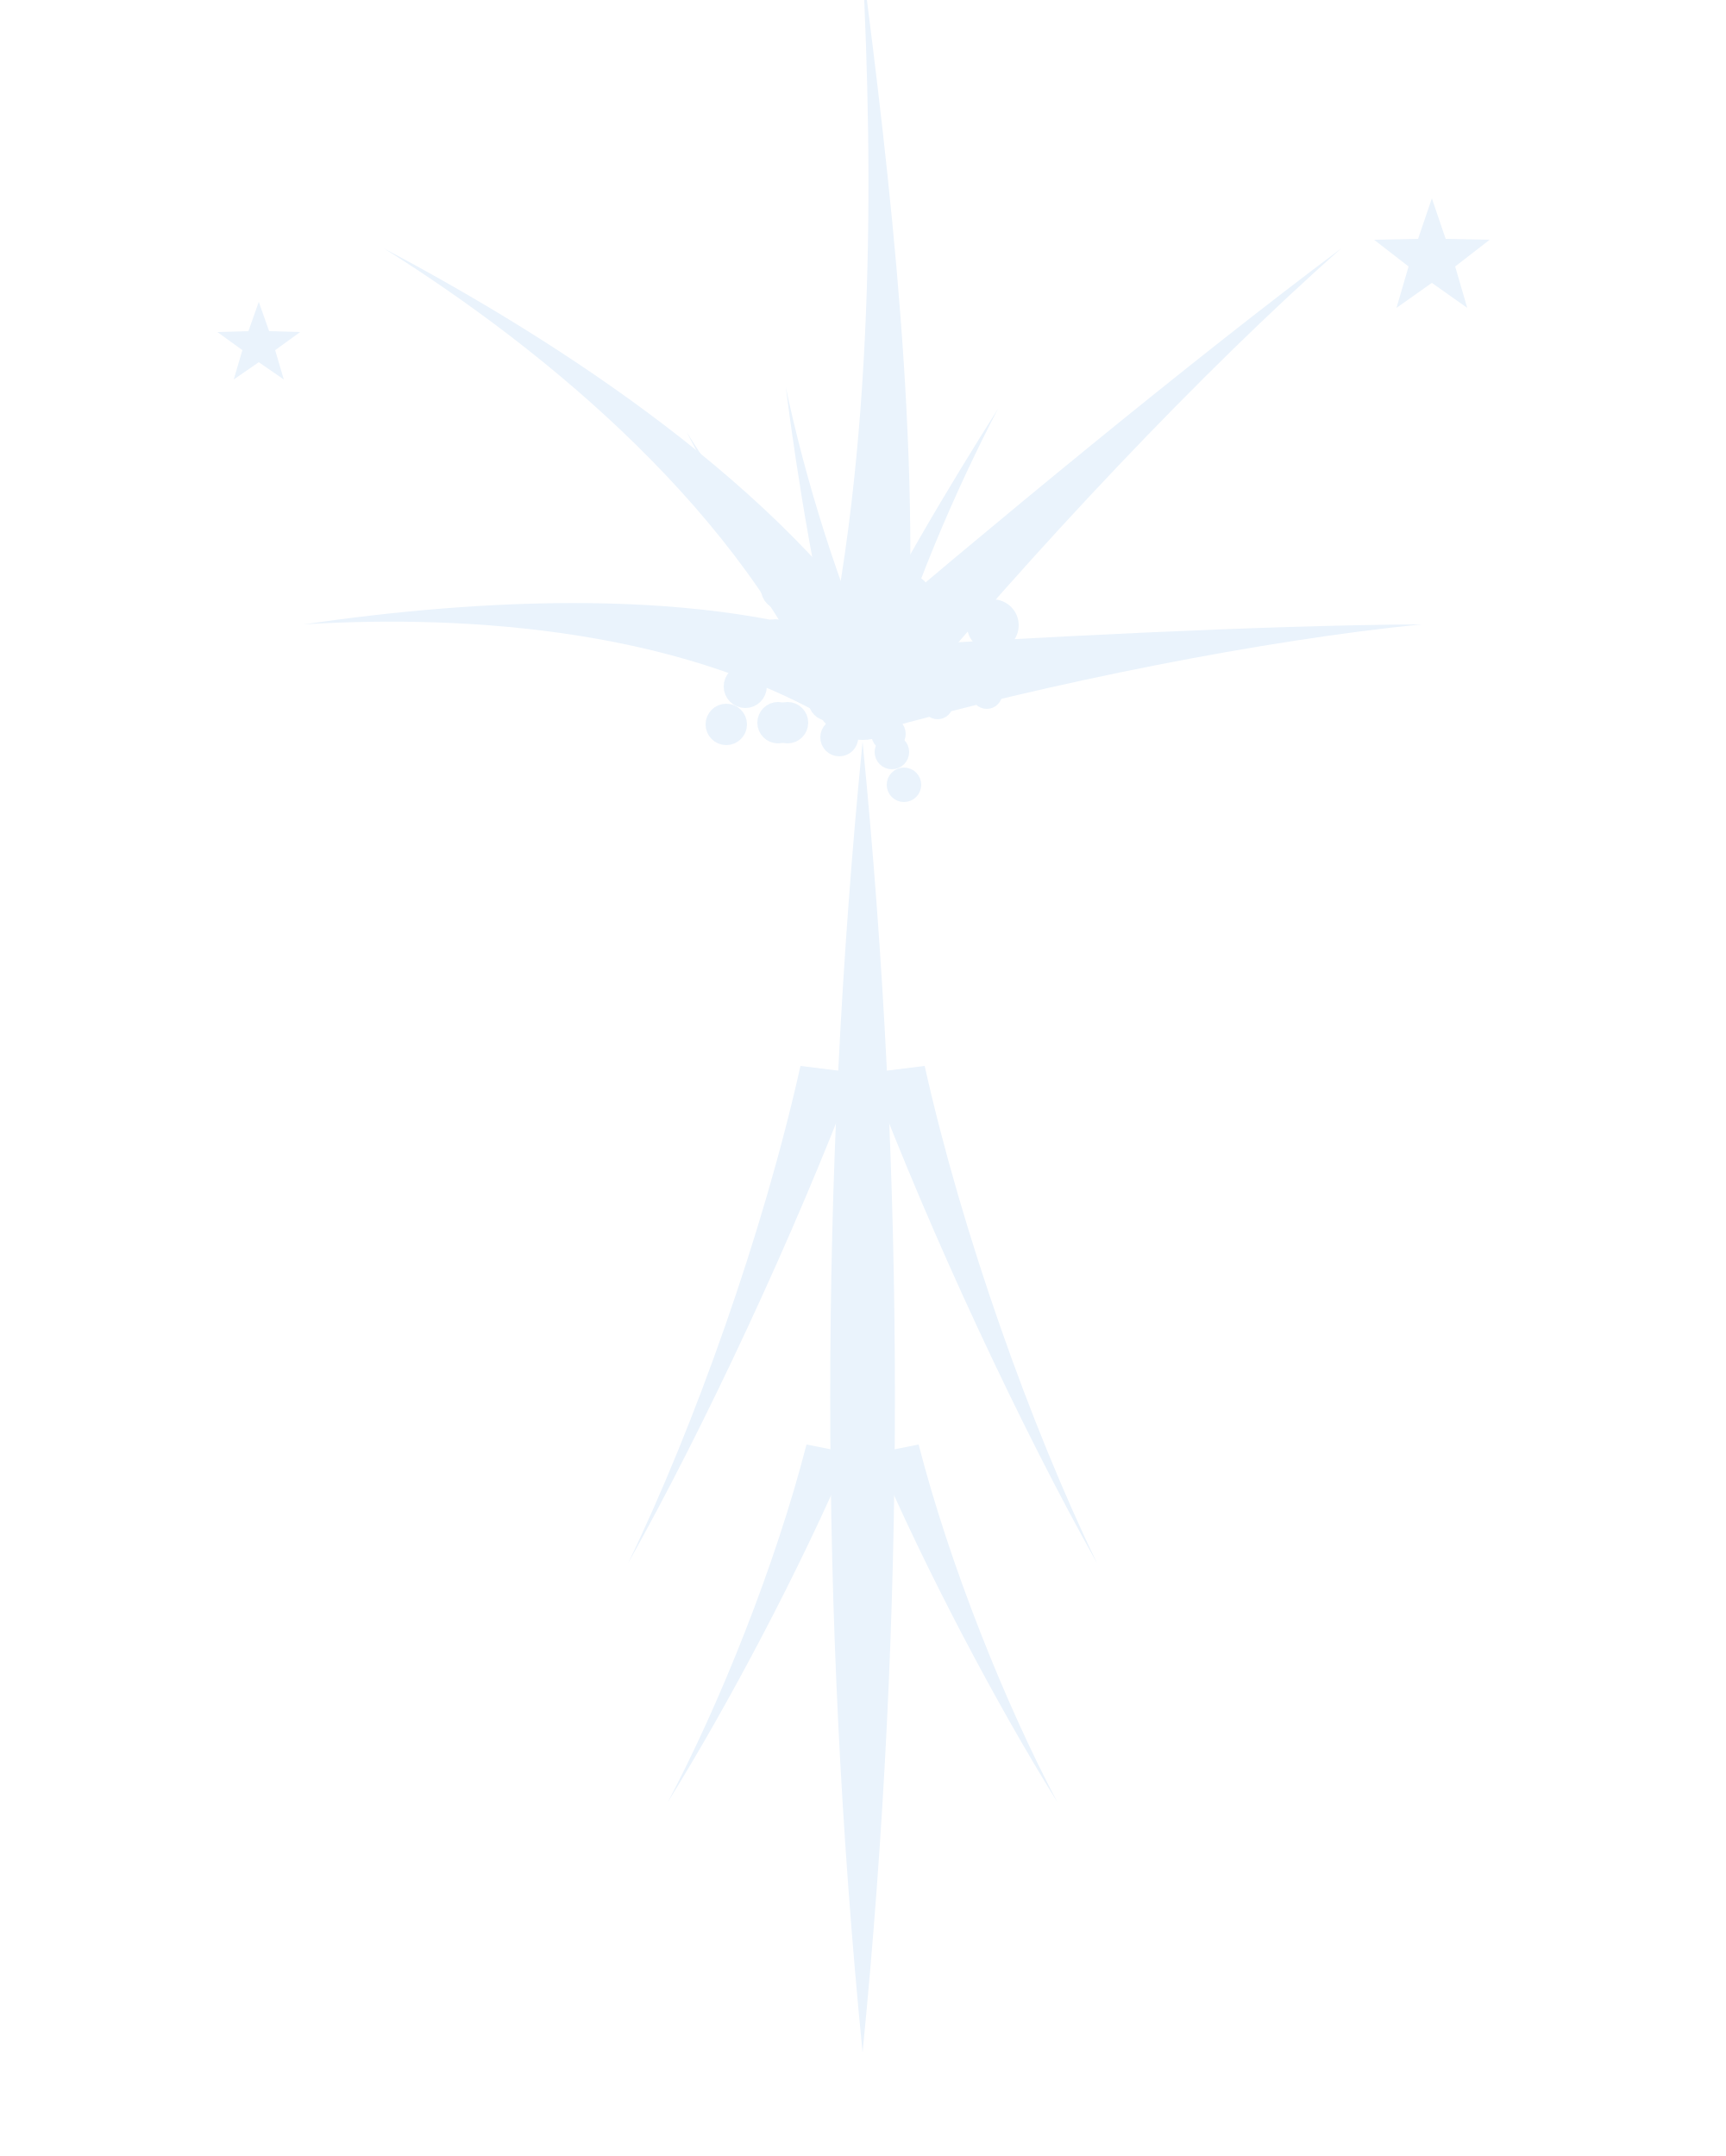
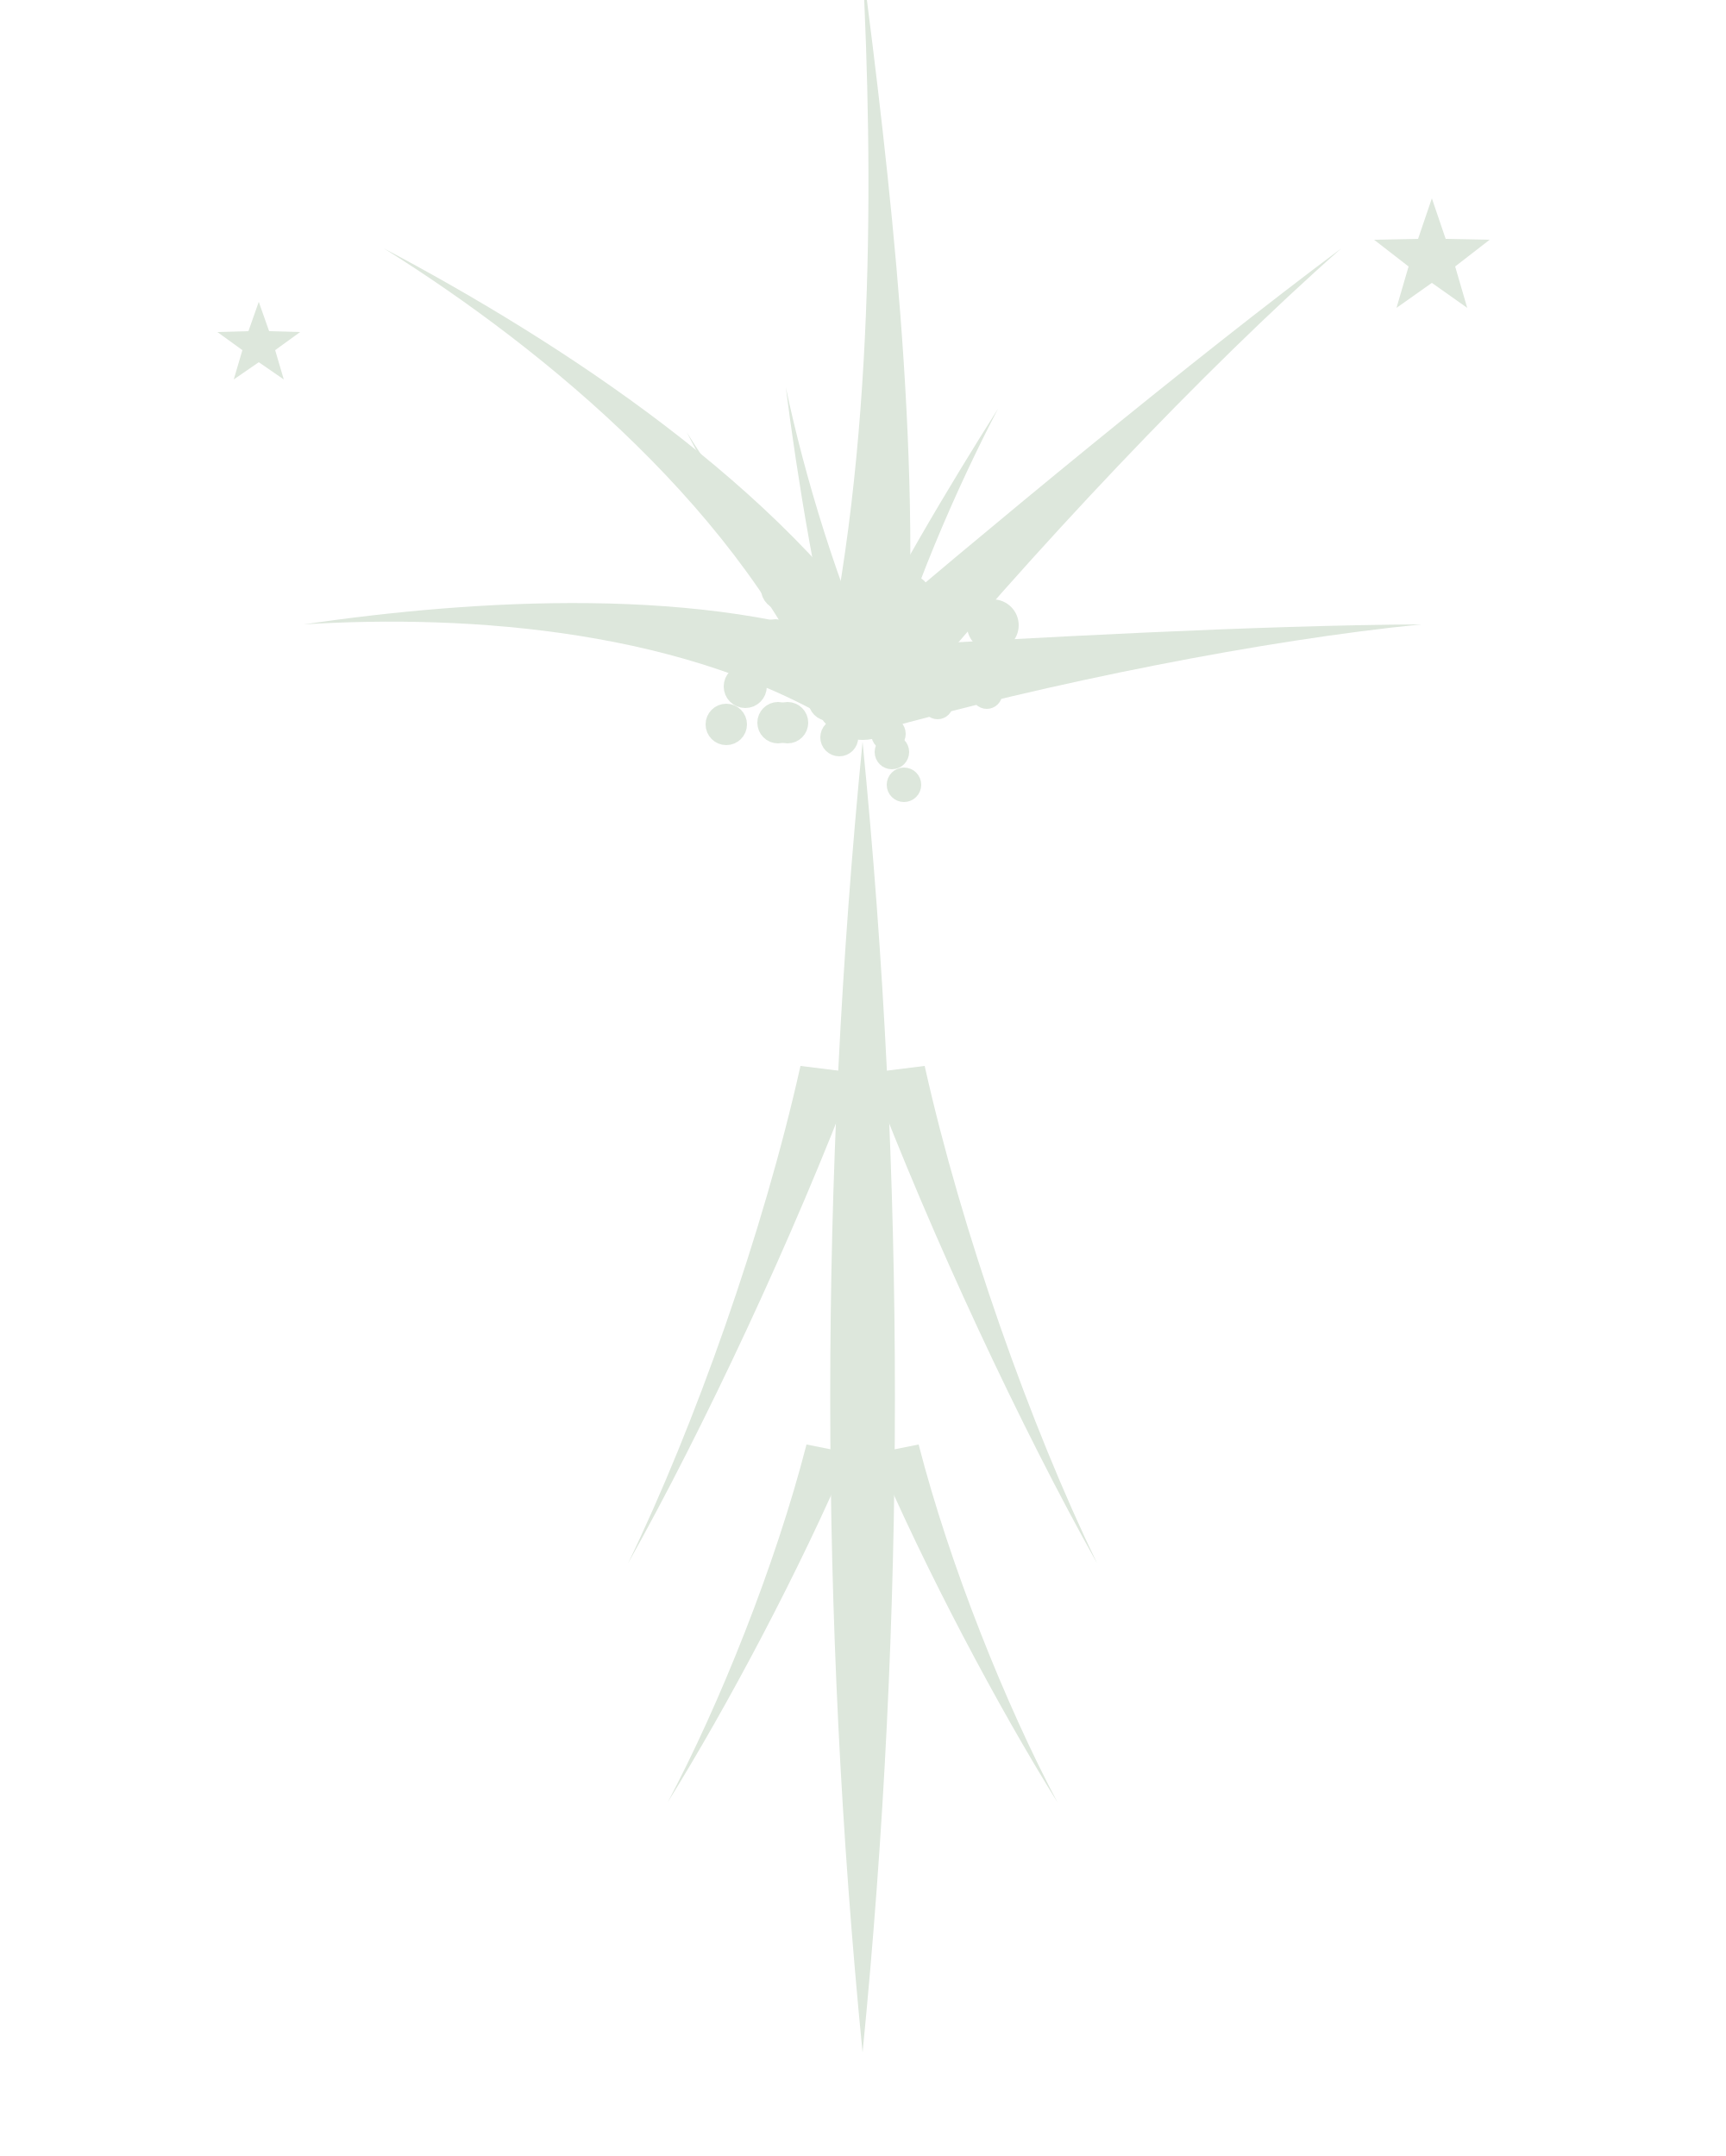
<svg xmlns="http://www.w3.org/2000/svg" width="480" height="600" viewBox="0 0 200 250">
-   <g fill="#eaf3fc" stroke="#eaf3fc" stroke-width="2.6" stroke-linecap="round" stroke-linejoin="round">
+   <g fill="#dde7dc" stroke="#dde7dc" stroke-width="2.6" stroke-linecap="round" stroke-linejoin="round">
    <path d="M101.5 75.2 C81.8 67.8 55.0 69.5 35.2 72.4 C54.4 71.2 80.1 73.0 98.5 84.8 Z" stroke-width="0" />
    <path d="M104.0 77.1 C90.9 56.5 64.9 39.6 44.5 28.8 C63.5 40.7 86.4 59.7 96.0 82.9 Z" stroke-width="0" />
    <path d="M105.0 80.0 C107.0 52.3 103.0 19.5 100.0 -4.0 C101.2 19.5 101.5 52.3 95.0 80.0 Z" stroke-width="0" />
    <path d="M104.0 82.9 C119.6 64.0 139.5 42.9 155.5 28.8 C138.1 41.8 115.1 60.8 96.0 77.1 Z" stroke-width="0" />
    <path d="M101.5 84.8 C121.9 79.1 146.6 74.2 164.8 72.4 C146.0 72.5 120.2 73.9 98.5 75.2 Z" stroke-width="0" />
    <path d="M101.8 78.5 C93.4 70.1 85.0 58.7 79.6 50.1 C84.4 59.3 91.4 71.7 98.2 81.5 Z" stroke-width="0" />,<path d="M102.3 79.2 C97.2 68.4 93.2 54.9 91.1 44.9 C92.4 55.2 94.7 69.3 97.7 80.8 Z" stroke-width="0" />,<path d="M102.4 80.0 C101.3 68.1 102.2 54.1 103.6 44.0 C101.4 54.1 98.7 68.1 97.6 80.0 Z" stroke-width="0" />,<path d="M102.3 80.8 C105.3 69.3 111.0 56.4 115.7 47.4 C110.2 56.1 102.8 68.4 97.7 79.2 Z" stroke-width="0" />,<path d="M101.8 81.5 C108.6 71.7 118.4 61.6 125.9 54.7 C117.7 61.0 106.6 70.1 98.2 78.5 Z" stroke-width="0" />
    <circle cx="100" cy="80" r="4.5" />
    <circle cx="96.1" cy="81.2" r="1.1" />
    <circle cx="98.1" cy="78.1" r="1.3" />
    <circle cx="103.0" cy="85.1" r="0.7" />
    <circle cx="93.4" cy="67.8" r="1.4" />
    <circle cx="84.2" cy="84.0" r="1.1" />
    <circle cx="108.7" cy="81.6" r="0.5" />
    <circle cx="103.4" cy="87.2" r="0.7" />
    <circle cx="105.1" cy="69.4" r="1.6" />
    <circle cx="114.4" cy="80.4" r="0.5" />
    <circle cx="104.8" cy="91.0" r="0.7" />
    <circle cx="90.2" cy="83.8" r="1.1" />
    <circle cx="115.1" cy="72.5" r="1.7" />
    <circle cx="91.3" cy="83.8" r="1.1" />
    <circle cx="90.8" cy="68.2" r="1.3" />
    <circle cx="97.3" cy="85.5" r="0.9" />
    <circle cx="100.5" cy="71.7" r="1.5" />
    <circle cx="86.5" cy="75.1" r="1.2" />
    <circle cx="92.5" cy="68.0" r="1.4" />
    <circle cx="89.9" cy="74.4" r="1.3" />
    <circle cx="108.5" cy="70.3" r="1.6" />
    <circle cx="95.5" cy="71.8" r="1.4" />
    <circle cx="86.4" cy="79.6" r="1.2" />
    <path d="M100 86 C105 136.667 105 187.333 100 238 C95 187.333 95 136.667 100 86 Z" stroke-width="0" />
    <path d="M92.8 123.6 C88.5 142.9 80.5 165.4 72.8 181.3 C81.6 165.6 92.0 143.4 99.2 124.4 Z" stroke-width="0" />
    <path d="M100.8 124.4 C108.0 143.4 118.4 165.6 127.2 181.3 C119.5 165.4 111.5 142.9 107.2 123.6 Z" stroke-width="0" />
    <path d="M93.5 167.5 C89.9 181.5 83.4 197.7 77.4 209.0 C84.3 197.9 92.7 182.1 98.5 168.5 Z" stroke-width="0" />
    <path d="M101.5 168.5 C107.3 182.1 115.7 197.9 122.6 209.0 C116.6 197.7 110.1 181.5 106.5 167.5 Z" stroke-width="0" />
    <path d="M166.0 23.0 L167.6 27.7 L172.7 27.8 L168.7 30.9 L170.1 35.7 L166.0 32.8 L161.9 35.7 L163.3 30.9 L159.3 27.8 L164.4 27.7 Z" stroke-width="0" />
    <path d="M30.0 35.0 L31.2 38.4 L34.8 38.5 L31.9 40.6 L32.9 44.0 L30.0 42.0 L27.1 44.0 L28.1 40.6 L25.2 38.5 L28.8 38.4 Z" stroke-width="0" />
  </g>
</svg>
